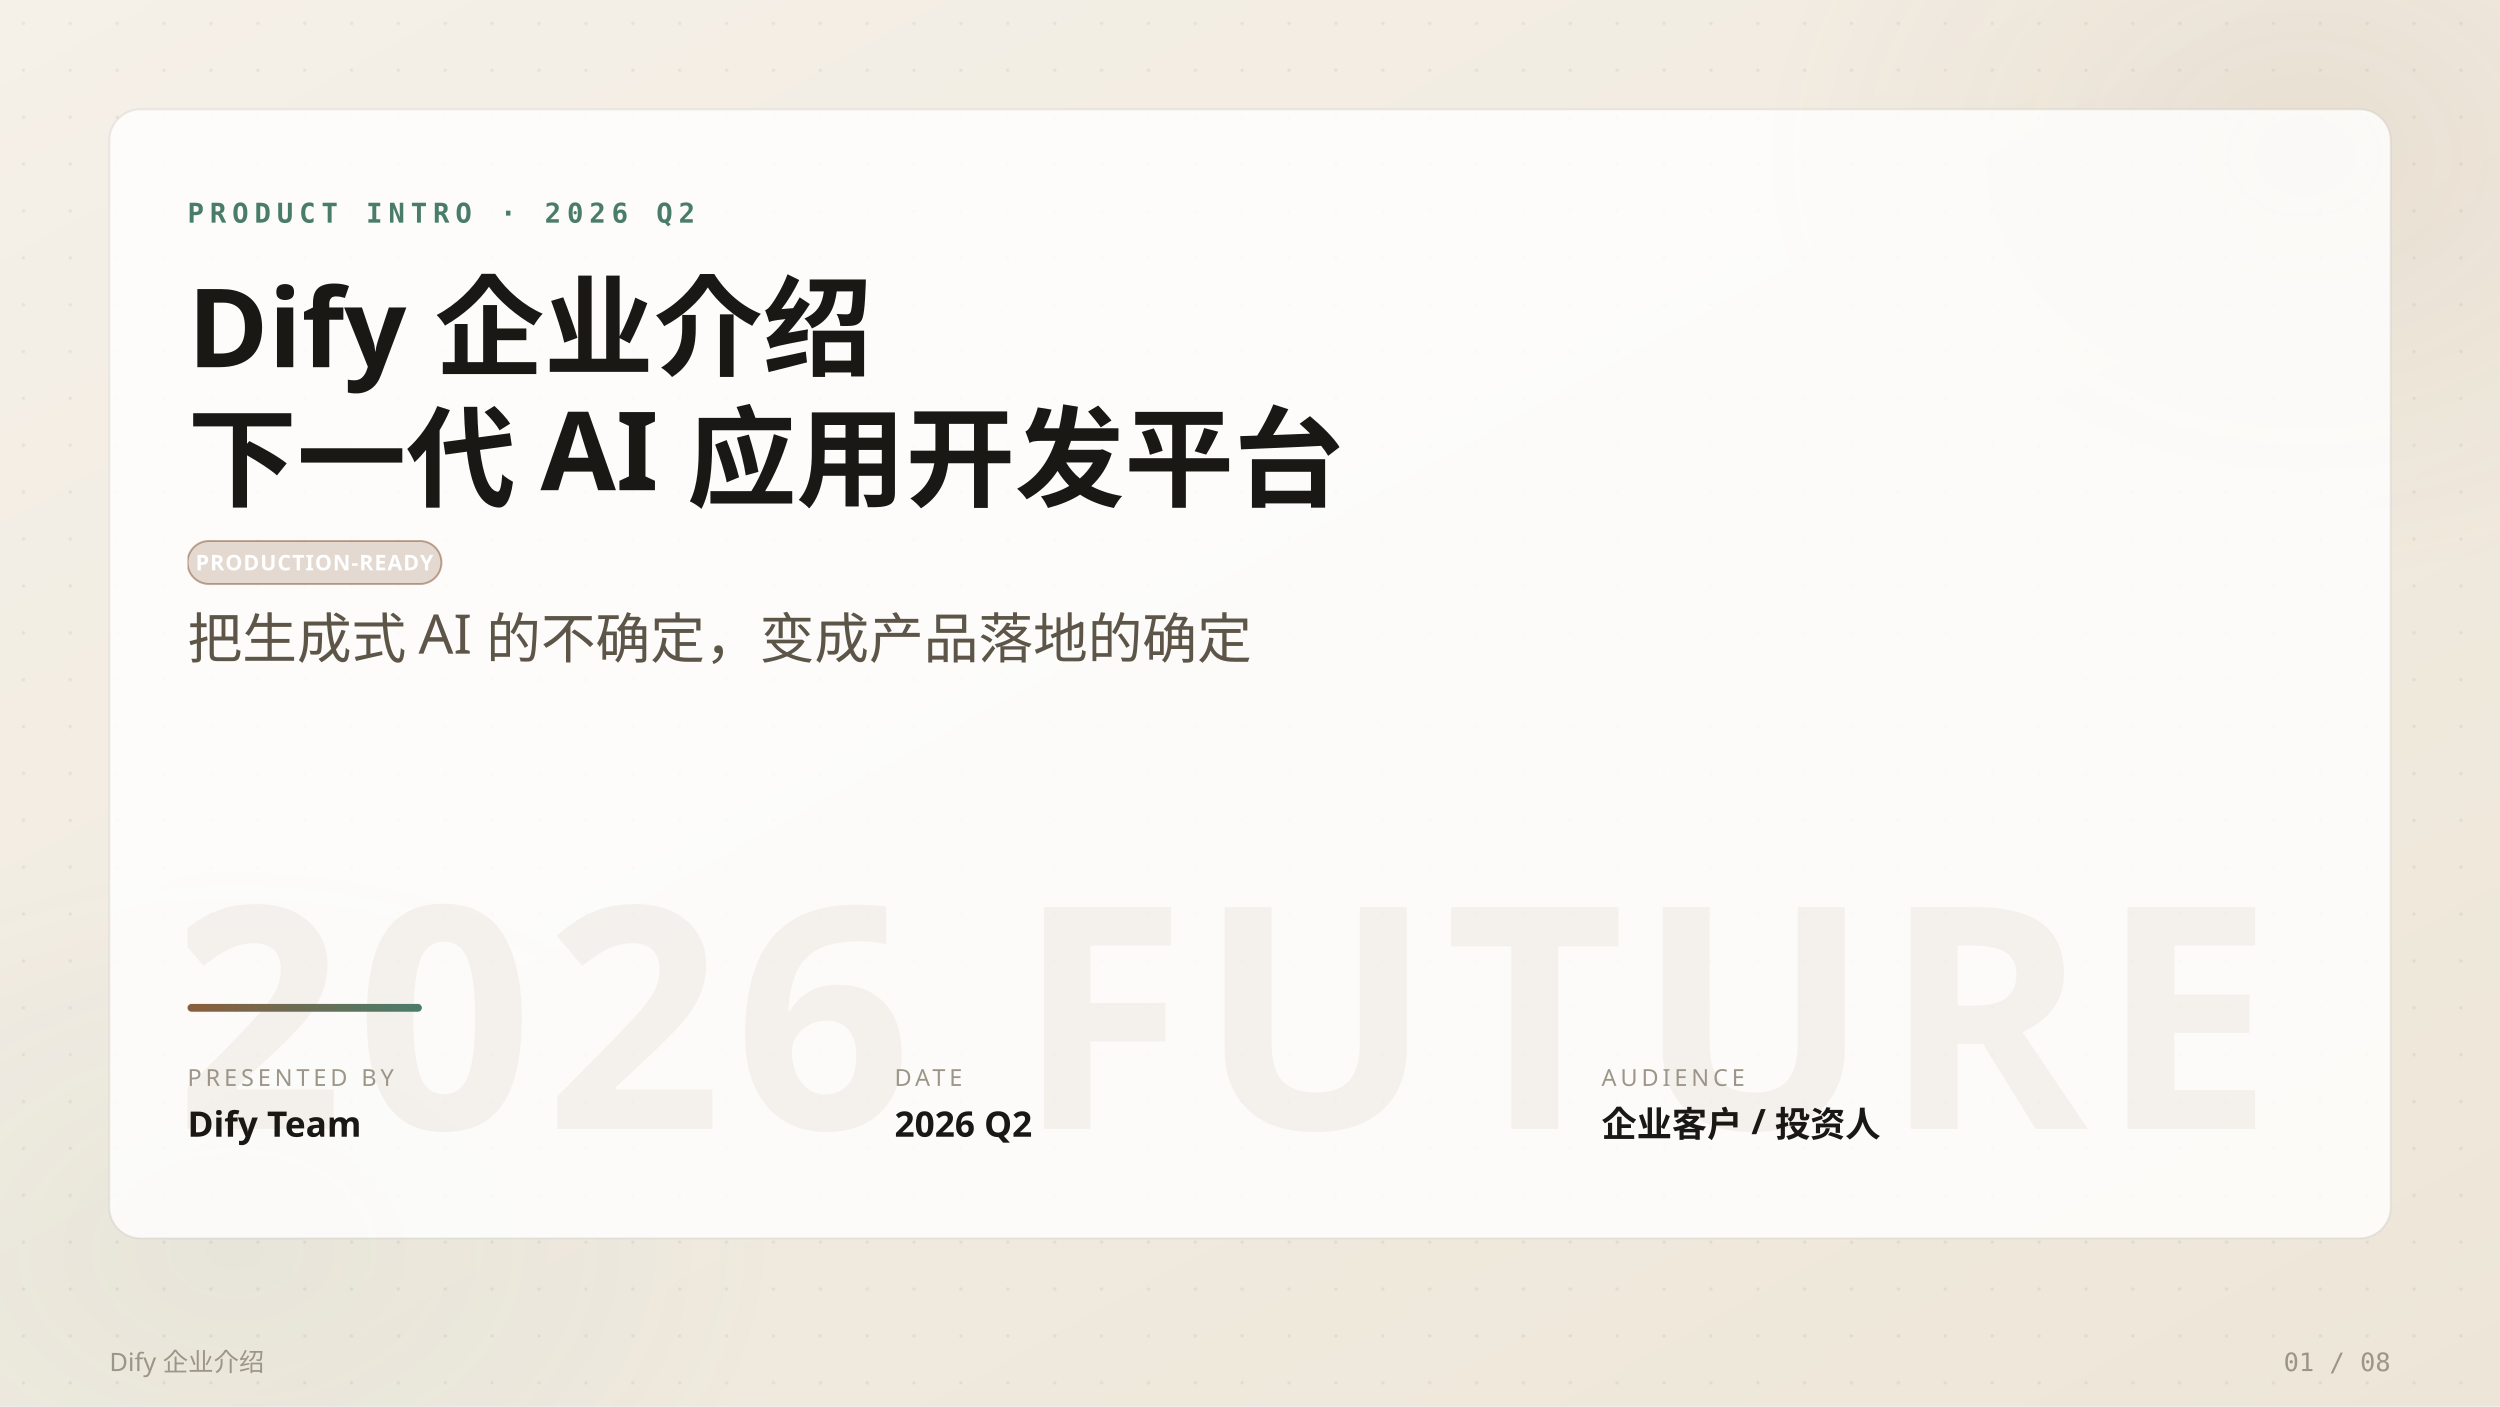
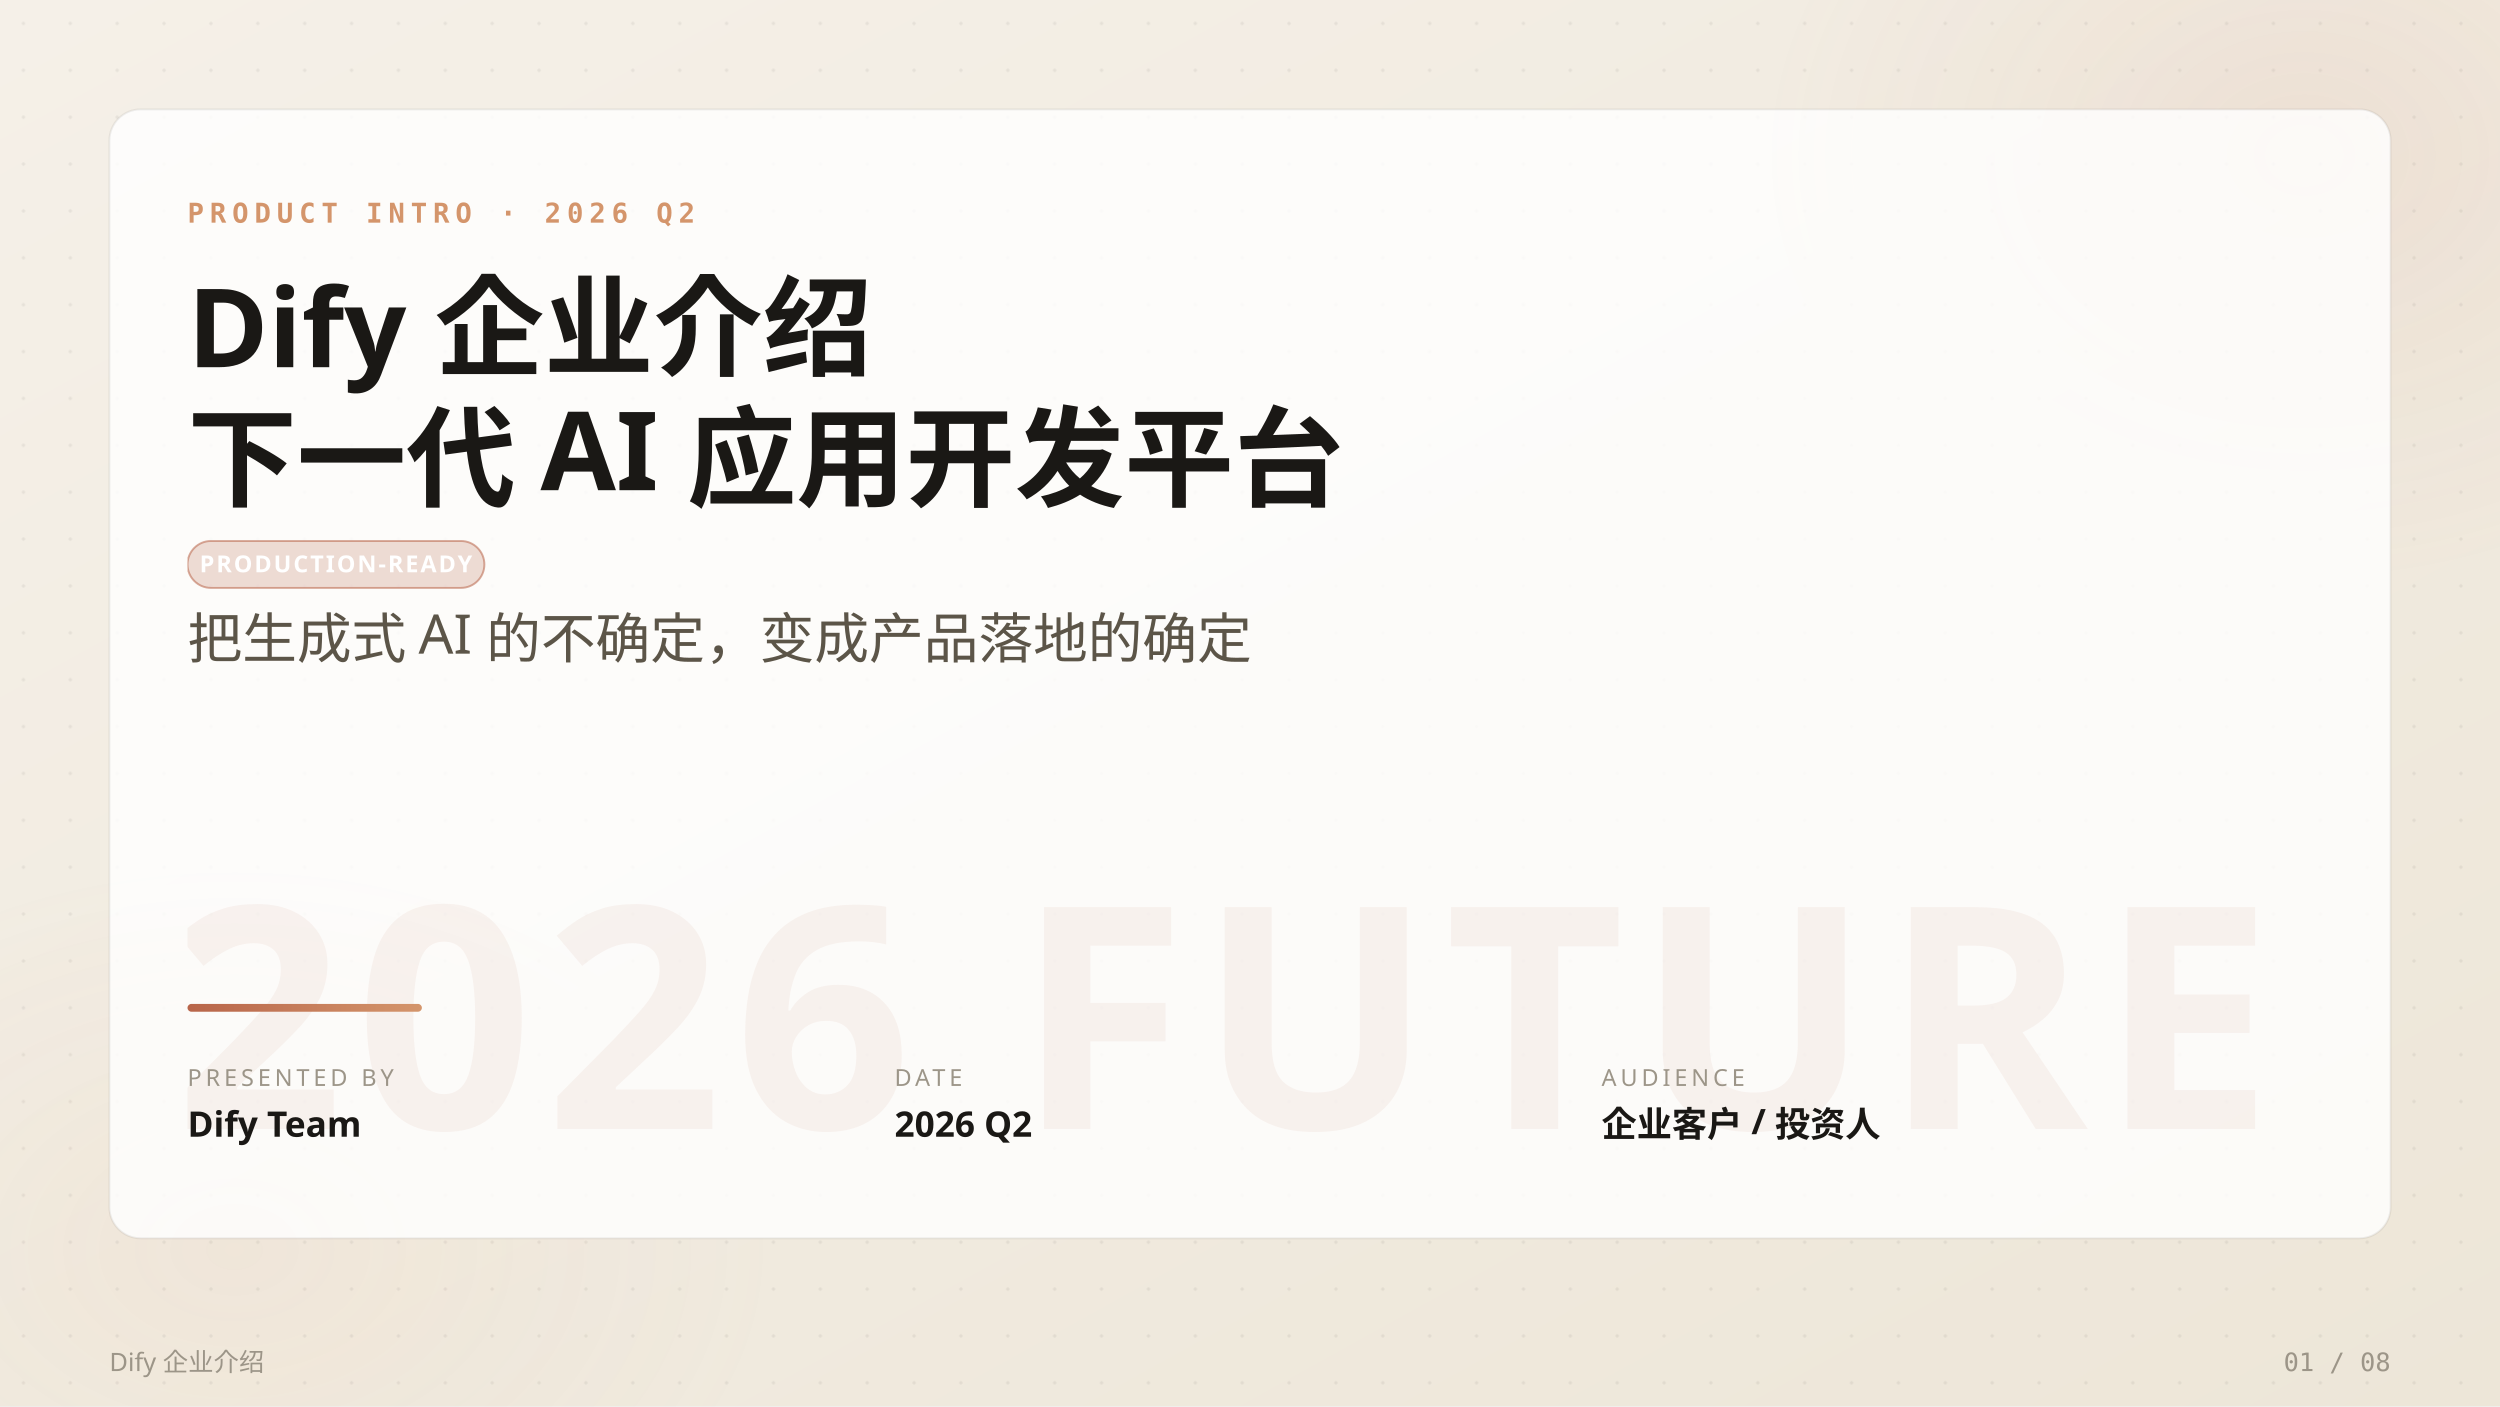
<svg xmlns="http://www.w3.org/2000/svg" viewBox="0 0 1280 720" width="1280" height="720">
  <defs>
    <linearGradient id="bg-grad" x1="0%" y1="0%" x2="100%" y2="100%">
      <stop offset="0%" stop-color="#F5F0E8" />
      <stop offset="100%" stop-color="#EDE6D8" />
    </linearGradient>
    <linearGradient id="accent-grad" x1="0%" y1="0%" x2="100%" y2="0%">
-       <stop offset="0%" stop-color="#8B5E3C" />
-       <stop offset="100%" stop-color="#4a7c6b" />
+       <stop offset="0%" stop-color="#B8654A" />
+       <stop offset="100%" stop-color="#D4956B" />
    </linearGradient>
    <linearGradient id="accent-grad-v" x1="0%" y1="0%" x2="0%" y2="100%">
-       <stop offset="0%" stop-color="#8B5E3C" />
-       <stop offset="100%" stop-color="#4a7c6b" />
+       <stop offset="0%" stop-color="#B8654A" />
+       <stop offset="100%" stop-color="#D4956B" />
    </linearGradient>
    <radialGradient id="spot-1" cx="50%" cy="50%" r="50%">
-       <stop offset="0%" stop-color="#8B5E3C" stop-opacity="0.08" />
-       <stop offset="100%" stop-color="#8B5E3C" stop-opacity="0" />
+       <stop offset="0%" stop-color="#B8654A" stop-opacity="0.08" />
+       <stop offset="100%" stop-color="#B8654A" stop-opacity="0" />
    </radialGradient>
    <radialGradient id="spot-2" cx="50%" cy="50%" r="50%">
-       <stop offset="0%" stop-color="#4a7c6b" stop-opacity="0.06" />
-       <stop offset="100%" stop-color="#4a7c6b" stop-opacity="0" />
+       <stop offset="0%" stop-color="#D4956B" stop-opacity="0.06" />
+       <stop offset="100%" stop-color="#D4956B" stop-opacity="0" />
    </radialGradient>
    <pattern id="bg-texture" width="24" height="24" patternUnits="userSpaceOnUse">
      <circle cx="12" cy="12" r="0.9" fill="#1a1815" fill-opacity="0.06" />
    </pattern>
  </defs>
  <style type="text/css">
    text { font-family: 'Noto Sans SC', 'PingFang SC', 'Microsoft YaHei', sans-serif; }
    .mono { font-family: 'IBM Plex Mono', 'SF Mono', 'JetBrains Mono', Menlo, monospace; }
-     .eyebrow { font-size: 14px; fill: #4a7c6b; letter-spacing: 3px; font-weight: 600; font-family: 'IBM Plex Mono', 'SF Mono', 'JetBrains Mono', Menlo, monospace; }
+     .eyebrow { font-size: 14px; fill: #D4956B; letter-spacing: 3px; font-weight: 600; font-family: 'IBM Plex Mono', 'SF Mono', 'JetBrains Mono', Menlo, monospace; }
    .h1 { font-size: 56px; fill: #1a1815; font-weight: 700; font-family: 'Noto Serif SC', 'Playfair Display', 'Times New Roman', serif; }
    .h2 { font-size: 42px; fill: #1a1815; font-weight: 700; font-family: 'Noto Serif SC', 'Playfair Display', 'Times New Roman', serif; }
    .h3 { font-size: 28px; fill: #1a1815; font-weight: 600; font-family: 'Noto Serif SC', 'Playfair Display', 'Times New Roman', serif; }
    .h4 { font-size: 20px; fill: #1a1815; font-weight: 600; font-family: 'Noto Serif SC', 'Playfair Display', 'Times New Roman', serif; }
    .body { font-size: 17px; fill: #5c5548; }
    .small { font-size: 13px; fill: #9c9588; }
    .stat-huge { font-size: 100px; fill: #1a1815; font-weight: 800; font-family: 'Noto Serif SC', 'Playfair Display', 'Times New Roman', serif; }
    .stat-unit { font-size: 26px; fill: #5c5548; font-weight: 500; }
  </style>
  <rect width="1280" height="720" fill="url(#bg-grad)" />
  <rect width="1280" height="720" fill="url(#bg-texture)" />
  <ellipse cx="1180" cy="80" rx="280" ry="220" fill="url(#spot-1)" />
  <ellipse cx="120" cy="640" rx="280" ry="200" fill="url(#spot-2)" />
  <g transform="translate(56, 56)">
    <rect x="0" y="0" width="1168" height="578" rx="16" fill="#FFFFFF" fill-opacity="0.82" stroke="#1a1815" stroke-opacity="0.07" stroke-width="1" />
    <svg x="40" y="40" width="1088" height="498" viewBox="0 0 1088 498">
-       <text x="1068" y="482" text-anchor="end" font-size="159" font-weight="900" fill="#8B5E3C" opacity="0.07" letter-spacing="6" font-family="'Noto Serif SC', 'Playfair Display', 'Times New Roman', serif">2026 FUTURE</text>
+       <text x="1068" y="482" text-anchor="end" font-size="159" font-weight="900" fill="#B8654A" opacity="0.07" letter-spacing="6" font-family="'Noto Serif SC', 'Playfair Display', 'Times New Roman', serif">2026 FUTURE</text>
      <text x="0" y="18" class="eyebrow">PRODUCT INTRO · 2026 Q2</text>
      <text x="0" y="92" font-size="56" fill="#1a1815" font-weight="700">Dify 企业介绍</text>
      <text x="0" y="159" font-size="56" fill="#1a1815" font-weight="700">下一代 AI 应用开发平台</text>
      <g transform="translate(0, 181)">
-         <rect x="0" y="0" width="130" height="22" rx="11" fill="#8B5E3C" fill-opacity="0.22" stroke="#8B5E3C" stroke-opacity="0.55" stroke-width="1" />
-         <text x="65.0" y="15" text-anchor="middle" font-size="11" font-weight="600" fill="#ffffff" letter-spacing="0.5">PRODUCTION-READY</text>
+         <rect x="0" y="0" width="152" height="24" rx="12" fill="#B8654A" fill-opacity="0.22" stroke="#B8654A" stroke-opacity="0.55" stroke-width="1" />
+         <text x="76.0" y="16" text-anchor="middle" font-size="12" font-weight="600" fill="#ffffff" letter-spacing="1">PRODUCTION-READY</text>
      </g>
      <text x="0" y="241" font-size="28" fill="#5c5548" font-weight="400">把生成式 AI 的不确定，变成产品落地的确定</text>
      <rect x="0" y="418" width="120" height="4" fill="url(#accent-grad)" rx="2" />
      <text x="0" y="460" font-size="12" fill="#9c9588" letter-spacing="2">PRESENTED BY</text>
      <text x="0" y="486" font-size="18" fill="#1a1815" font-weight="600">Dify Team</text>
      <text x="362" y="460" font-size="12" fill="#9c9588" letter-spacing="2">DATE</text>
      <text x="362" y="486" font-size="18" fill="#1a1815" font-weight="600">2026 Q2</text>
      <text x="724" y="460" font-size="12" fill="#9c9588" letter-spacing="2">AUDIENCE</text>
      <text x="724" y="486" font-size="18" fill="#1a1815" font-weight="600">企业客户 / 投资人</text>
    </svg>
  </g>
  <text x="56" y="702" class="small">Dify 企业介绍</text>
  <text x="1224" y="702" class="small mono" text-anchor="end">01 / 08</text>
</svg>
